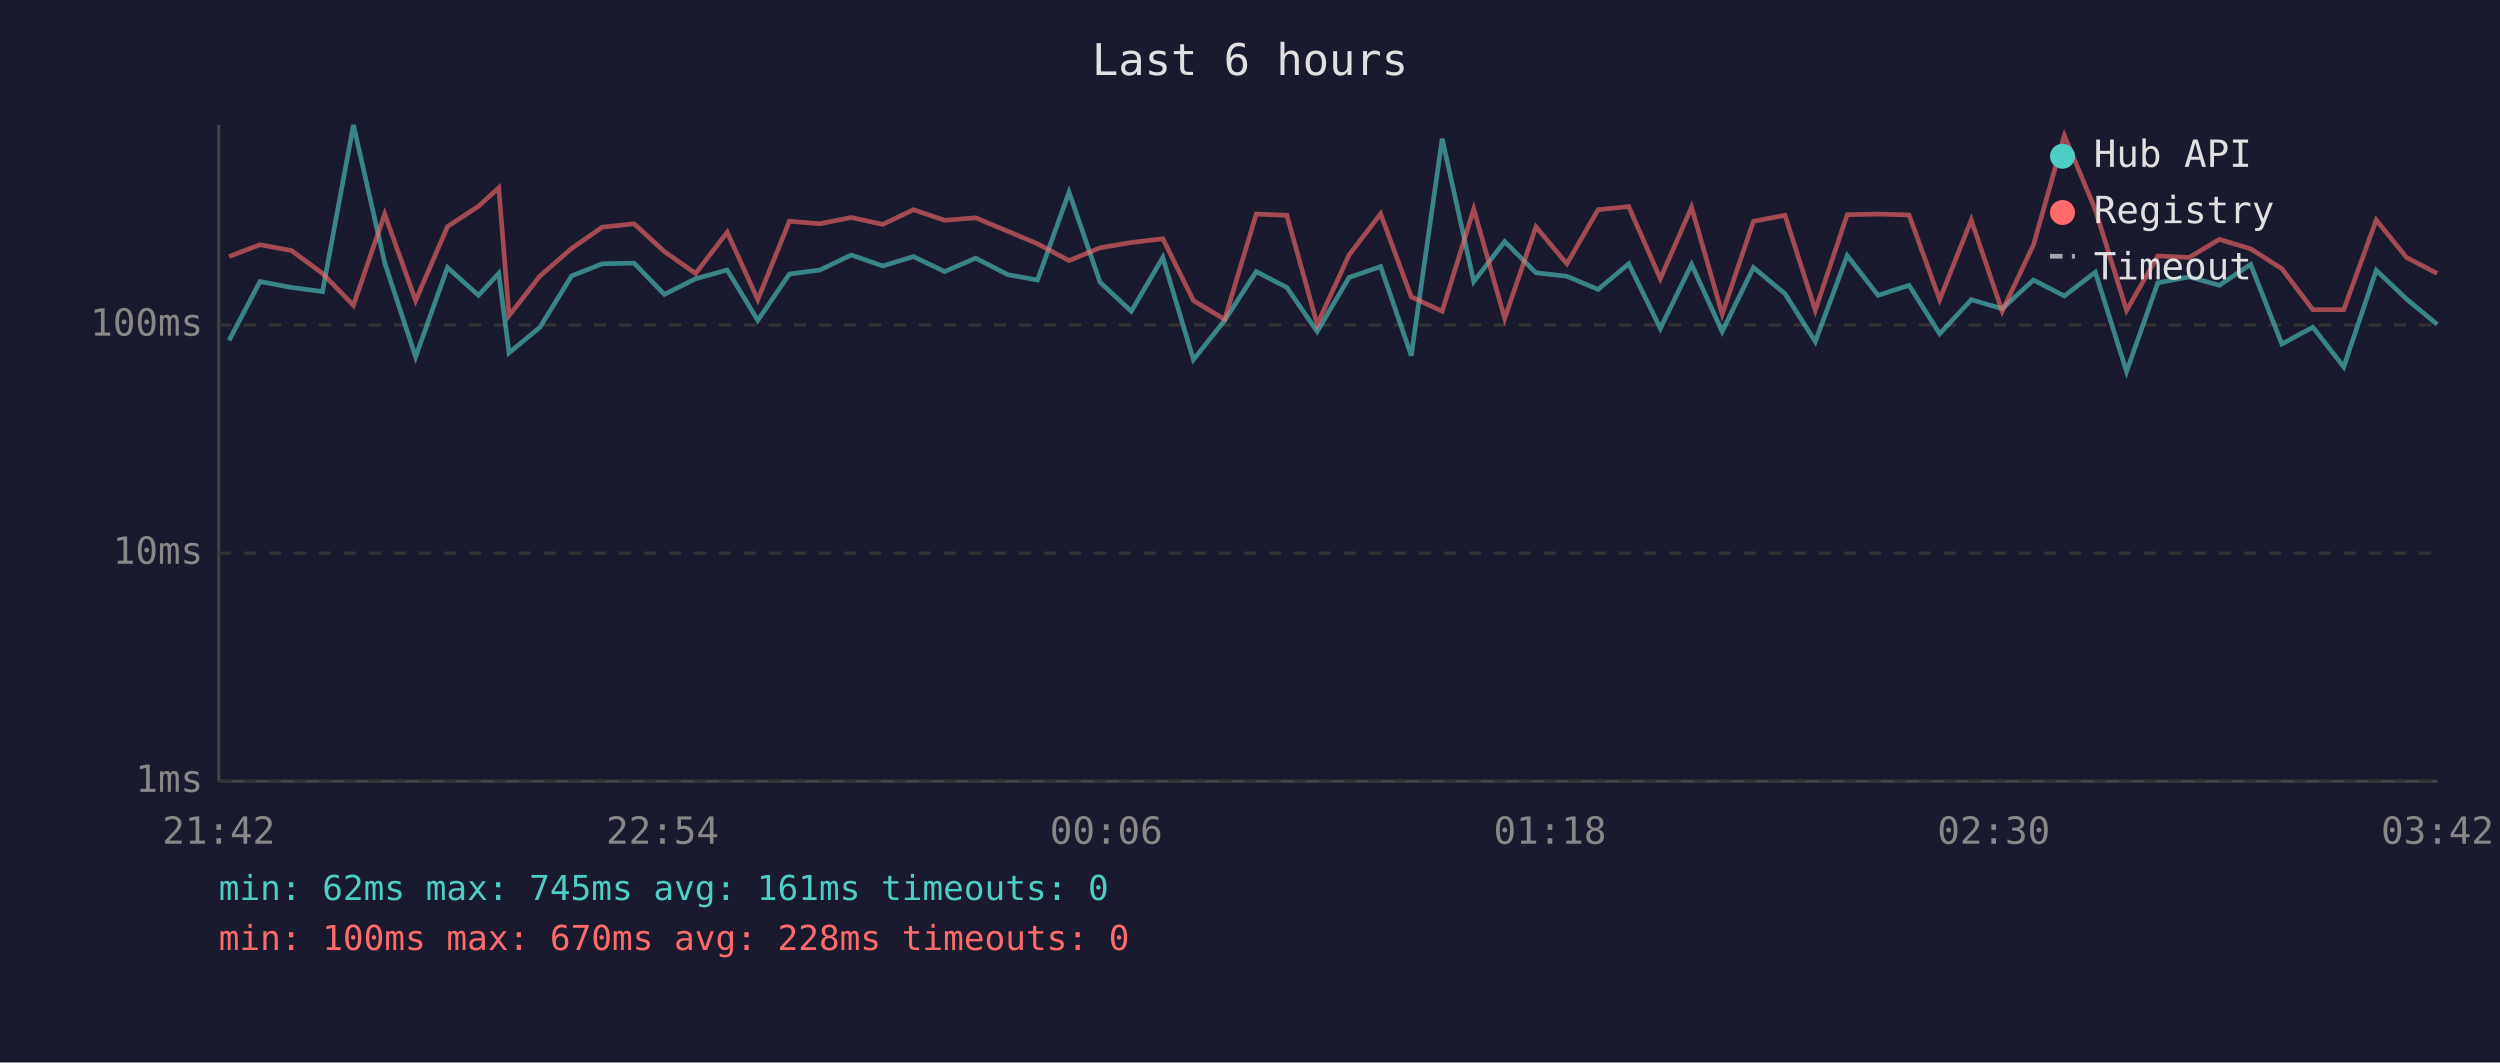
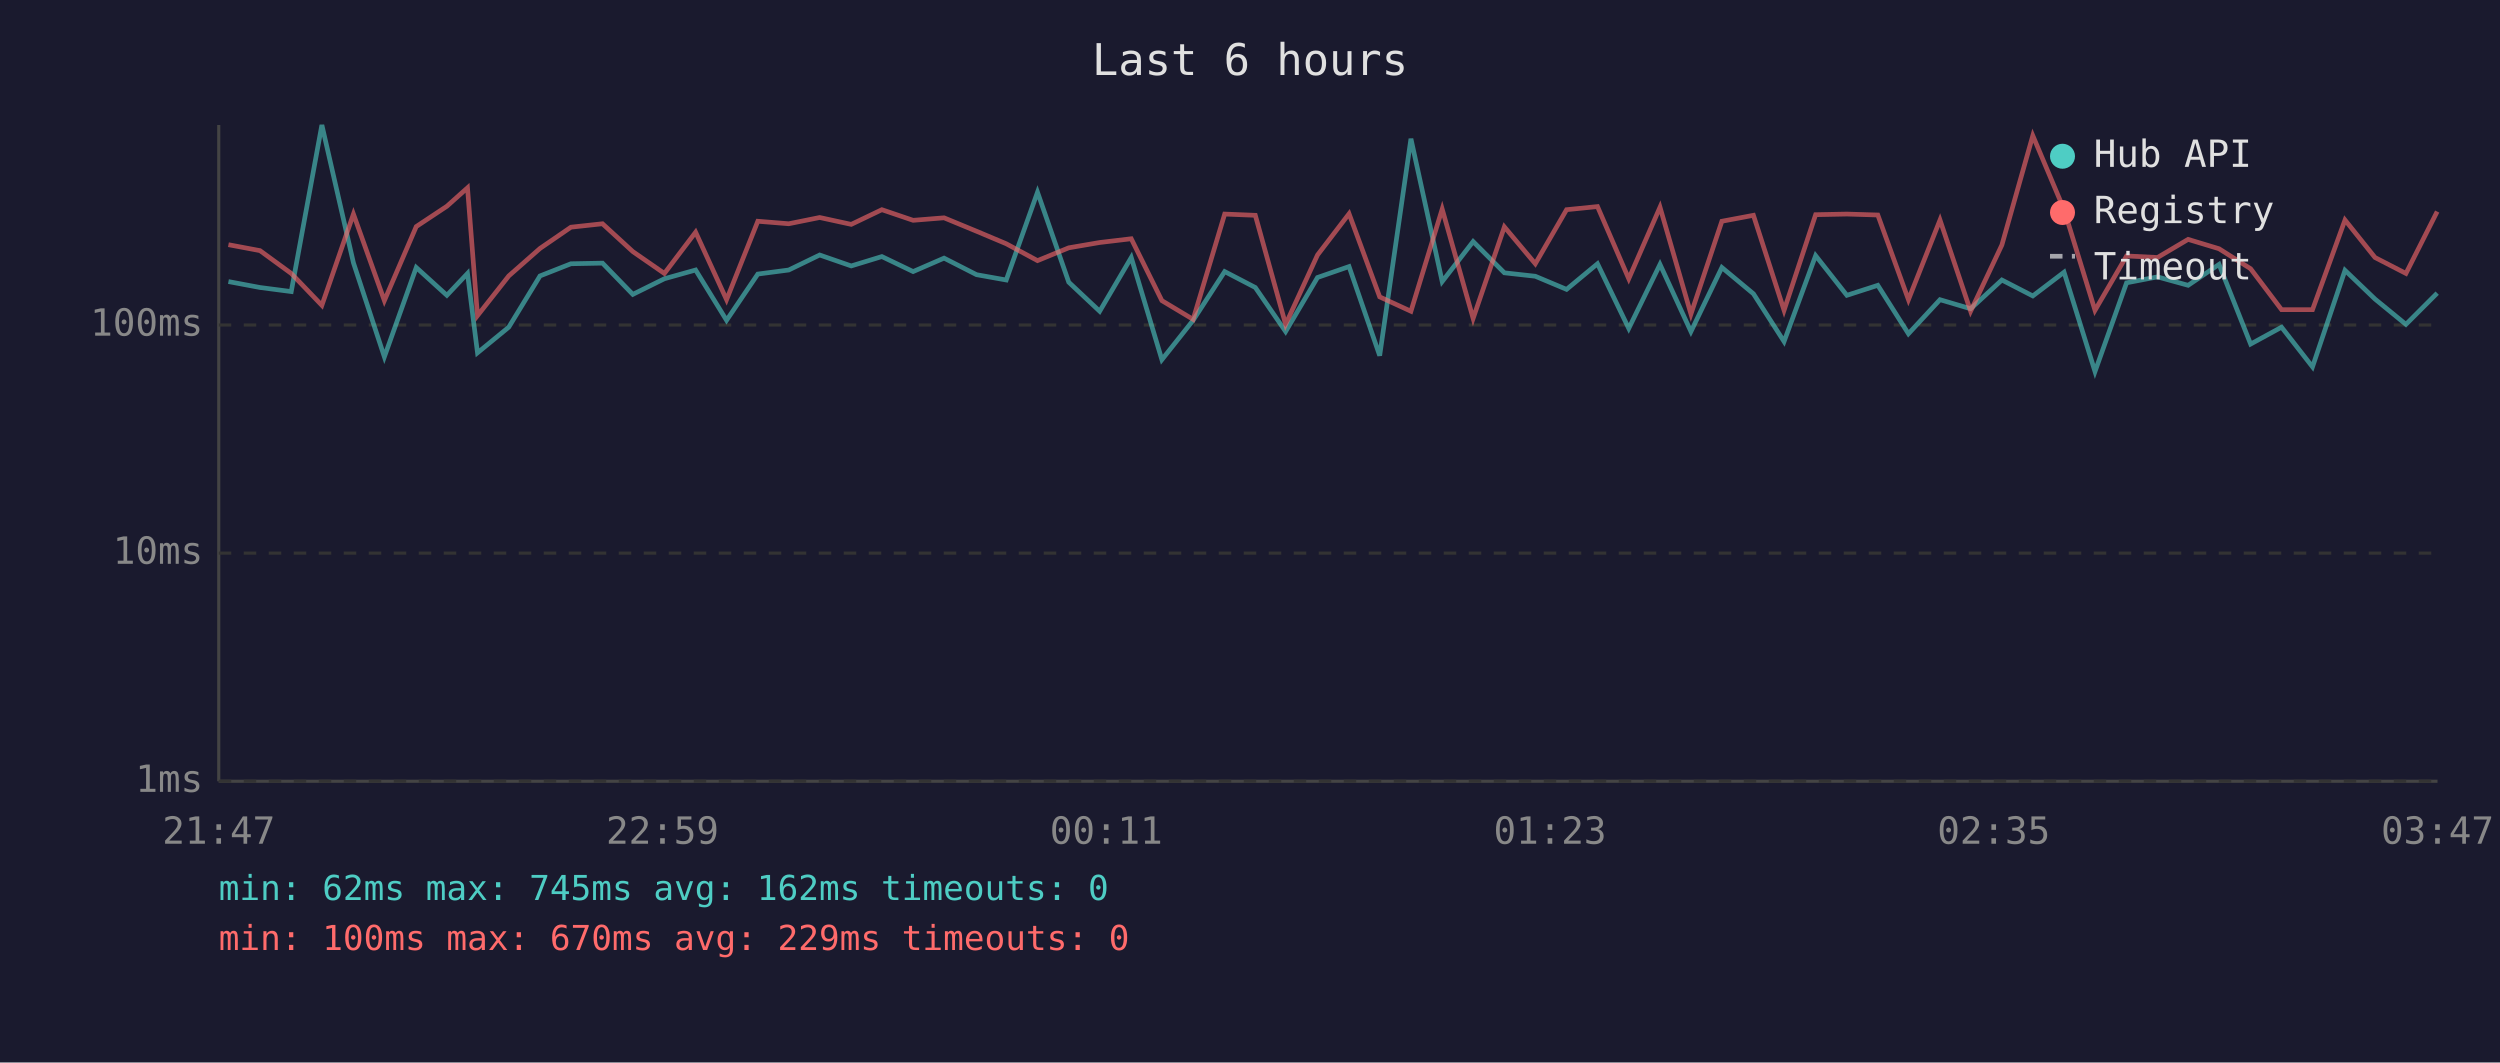
<svg xmlns="http://www.w3.org/2000/svg" viewBox="0 0 800 340" font-family="monospace" font-size="12">
  <rect width="800" height="340" fill="#1a1a2e" />
  <text x="400" y="24" fill="#e0e0e0" font-size="14" text-anchor="middle">Last 6 hours</text>
  <line x1="70" y1="40" x2="70" y2="250" stroke="#444" stroke-width="1" />
  <line x1="70" y1="250" x2="780" y2="250" stroke="#444" stroke-width="1" />
  <line x1="70" y1="250" x2="780" y2="250" stroke="#333" stroke-width="1" stroke-dasharray="4" />
  <text x="65" y="250" fill="#888" text-anchor="end" dominant-baseline="middle">1ms</text>
  <line x1="70" y1="177" x2="780" y2="177" stroke="#333" stroke-width="1" stroke-dasharray="4" />
  <text x="65" y="177" fill="#888" text-anchor="end" dominant-baseline="middle">10ms</text>
  <line x1="70" y1="104" x2="780" y2="104" stroke="#333" stroke-width="1" stroke-dasharray="4" />
  <text x="65" y="104" fill="#888" text-anchor="end" dominant-baseline="middle">100ms</text>
-   <text x="70" y="270" fill="#888" text-anchor="middle">21:42</text>
-   <text x="212" y="270" fill="#888" text-anchor="middle">22:54</text>
-   <text x="354" y="270" fill="#888" text-anchor="middle">00:06</text>
-   <text x="496" y="270" fill="#888" text-anchor="middle">01:18</text>
-   <text x="638" y="270" fill="#888" text-anchor="middle">02:30</text>
-   <text x="780" y="270" fill="#888" text-anchor="middle">03:42</text>
-   <polyline points="73.3,108.9 83.2,90.1 93.3,92.0 103.2,93.3 113.1,40.0 123.1,84.1 133.0,114.2 143.2,85.6 153.1,94.5 159.6,87.5 162.9,112.9 172.8,104.7 182.9,88.3 192.7,84.4 202.9,84.2 212.6,94.2 222.6,89.2 232.7,86.4 242.5,102.5 252.6,87.7 262.4,86.4 272.4,81.6 282.5,85.1 292.3,82.1 302.3,86.9 312.2,82.6 322.5,87.9 332.0,89.6 342.1,61.5 352.0,90.3 362.0,99.6 372.1,82.4 381.9,115.1 391.9,102.5 402.0,86.9 411.8,92.0 421.5,106.1 431.7,88.8 441.8,85.3 451.6,113.8 461.5,44.4 471.6,90.1 481.5,77.3 491.5,87.3 501.4,88.4 511.4,92.6 521.2,84.4 531.3,105.1 541.3,84.6 551.1,106.1 561.1,85.6 571.2,94.0 580.9,109.3 591.1,81.8 601.0,94.5 610.9,91.3 620.7,106.8 630.8,95.9 640.7,98.8 650.7,89.6 660.6,94.7 670.5,87.1 680.5,118.9 690.5,90.5 700.5,88.6 710.2,91.3 720.2,84.6 730.2,110.1 740.1,104.7 750.0,117.4 760.4,86.5 770.1,95.7 779.9,103.8" fill="none" stroke="#4ecdc4" stroke-width="1.5" opacity="0.6" />
-   <polyline points="73.3,82.1 83.2,78.3 93.3,80.2 103.2,87.5 113.1,97.7 123.1,68.5 133.0,96.2 143.2,72.5 153.1,66.0 159.6,60.1 162.9,101.0 172.8,88.3 182.9,79.5 192.7,72.7 202.9,71.6 212.6,80.5 222.6,87.5 232.7,74.3 242.5,95.9 252.6,70.8 262.4,71.6 272.4,69.6 282.5,71.8 292.3,67.1 302.3,70.5 312.2,69.7 322.5,74.0 332.0,78.0 342.1,83.4 352.0,79.3 362.0,77.6 372.1,76.4 381.9,96.2 391.9,102.2 402.0,68.5 411.8,68.9 421.5,103.8 431.7,81.6 441.8,68.4 451.6,95.0 461.5,99.6 471.6,66.9 481.5,101.9 491.5,72.6 501.4,84.4 511.4,67.1 521.2,66.1 531.3,89.2 541.3,66.3 551.1,100.5 561.1,70.8 571.2,68.9 580.9,99.3 591.1,68.7 601.0,68.5 610.9,68.8 620.7,95.9 630.8,70.4 640.7,99.6 650.7,78.4 660.6,43.4 670.5,67.1 680.5,99.3 690.5,81.9 700.5,82.4 710.2,76.6 720.2,79.6 730.2,86.0 740.1,99.1 750.0,99.1 760.4,70.4 770.1,82.4 779.9,87.5" fill="none" stroke="#ff6b6b" stroke-width="1.5" opacity="0.6" />
+   <text x="70" y="270" fill="#888" text-anchor="middle">21:47</text>
+   <text x="212" y="270" fill="#888" text-anchor="middle">22:59</text>
+   <text x="354" y="270" fill="#888" text-anchor="middle">00:11</text>
+   <text x="496" y="270" fill="#888" text-anchor="middle">01:23</text>
+   <text x="638" y="270" fill="#888" text-anchor="middle">02:35</text>
+   <text x="780" y="270" fill="#888" text-anchor="middle">03:47</text>
+   <polyline points="73.1,90.1 83.2,92.0 93.2,93.3 103.0,40.0 113.1,84.1 123.0,114.2 133.2,85.6 143.0,94.5 149.6,87.5 152.8,112.9 162.8,104.7 172.8,88.3 182.7,84.4 192.8,84.2 202.5,94.2 212.6,89.2 222.6,86.4 232.5,102.5 242.5,87.7 252.4,86.4 262.3,81.6 272.4,85.1 282.2,82.1 292.2,86.9 302.1,82.6 312.5,87.9 322.0,89.6 332.0,61.5 342.0,90.3 351.9,99.6 362.0,82.4 371.8,115.1 381.8,102.5 391.9,86.9 401.7,92.0 411.4,106.1 421.6,88.8 431.7,85.3 441.5,113.8 451.5,44.4 461.5,90.1 471.4,77.3 481.4,87.3 491.3,88.4 501.3,92.6 511.2,84.4 521.2,105.1 531.2,84.6 541.1,106.1 551.0,85.6 561.1,94.0 570.9,109.3 581.0,81.8 591.0,94.5 600.9,91.3 610.7,106.8 620.8,95.9 630.6,98.8 640.6,89.6 650.5,94.7 660.5,87.1 670.4,118.9 680.5,90.5 690.4,88.6 700.2,91.3 710.1,84.6 720.2,110.1 730.1,104.7 740.0,117.4 750.4,86.5 760.0,95.7 769.9,103.8 779.9,93.8" fill="none" stroke="#4ecdc4" stroke-width="1.5" opacity="0.6" />
+   <polyline points="73.1,78.3 83.2,80.2 93.2,87.5 103.0,97.7 113.1,68.5 123.0,96.2 133.2,72.5 143.0,66.0 149.6,60.1 152.8,101.0 162.8,88.3 172.8,79.5 182.7,72.7 192.8,71.6 202.5,80.5 212.6,87.5 222.6,74.3 232.5,95.9 242.5,70.8 252.4,71.6 262.3,69.6 272.4,71.8 282.2,67.1 292.2,70.5 302.1,69.7 312.5,74.0 322.0,78.0 332.0,83.4 342.0,79.3 351.9,77.6 362.0,76.4 371.8,96.2 381.8,102.2 391.9,68.5 401.7,68.9 411.4,103.8 421.6,81.6 431.7,68.4 441.5,95.0 451.5,99.6 461.5,66.9 471.4,101.9 481.4,72.6 491.3,84.4 501.3,67.1 511.2,66.1 521.2,89.2 531.2,66.3 541.1,100.5 551.0,70.8 561.1,68.9 570.9,99.3 581.0,68.7 591.0,68.5 600.9,68.8 610.7,95.9 620.8,70.4 630.6,99.6 640.6,78.4 650.5,43.4 660.5,67.1 670.4,99.3 680.5,81.9 690.4,82.4 700.2,76.6 710.1,79.6 720.2,86.0 730.1,99.1 740.0,99.1 750.4,70.4 760.0,82.4 769.9,87.5 779.9,67.7" fill="none" stroke="#ff6b6b" stroke-width="1.5" opacity="0.6" />
  <circle cx="660" cy="50" r="4" fill="#4ecdc4" />
  <text x="670" y="50" fill="#e0e0e0" dominant-baseline="middle">Hub API</text>
  <circle cx="660" cy="68" r="4" fill="#ff6b6b" />
  <text x="670" y="68" fill="#e0e0e0" dominant-baseline="middle">Registry</text>
  <line x1="656" y1="82" x2="664" y2="82" stroke="#e0e0e0" stroke-width="1.5" stroke-dasharray="4,3" opacity="0.7" />
  <text x="670" y="86" fill="#e0e0e0" dominant-baseline="middle">Timeout</text>
-   <text x="70" y="288" fill="#4ecdc4" font-size="11">min: 62ms  max: 745ms  avg: 161ms  timeouts: 0</text>
-   <text x="70" y="304" fill="#ff6b6b" font-size="11">min: 100ms  max: 670ms  avg: 228ms  timeouts: 0</text>
+   <text x="70" y="288" fill="#4ecdc4" font-size="11">min: 62ms  max: 745ms  avg: 162ms  timeouts: 0</text>
+   <text x="70" y="304" fill="#ff6b6b" font-size="11">min: 100ms  max: 670ms  avg: 229ms  timeouts: 0</text>
</svg>
